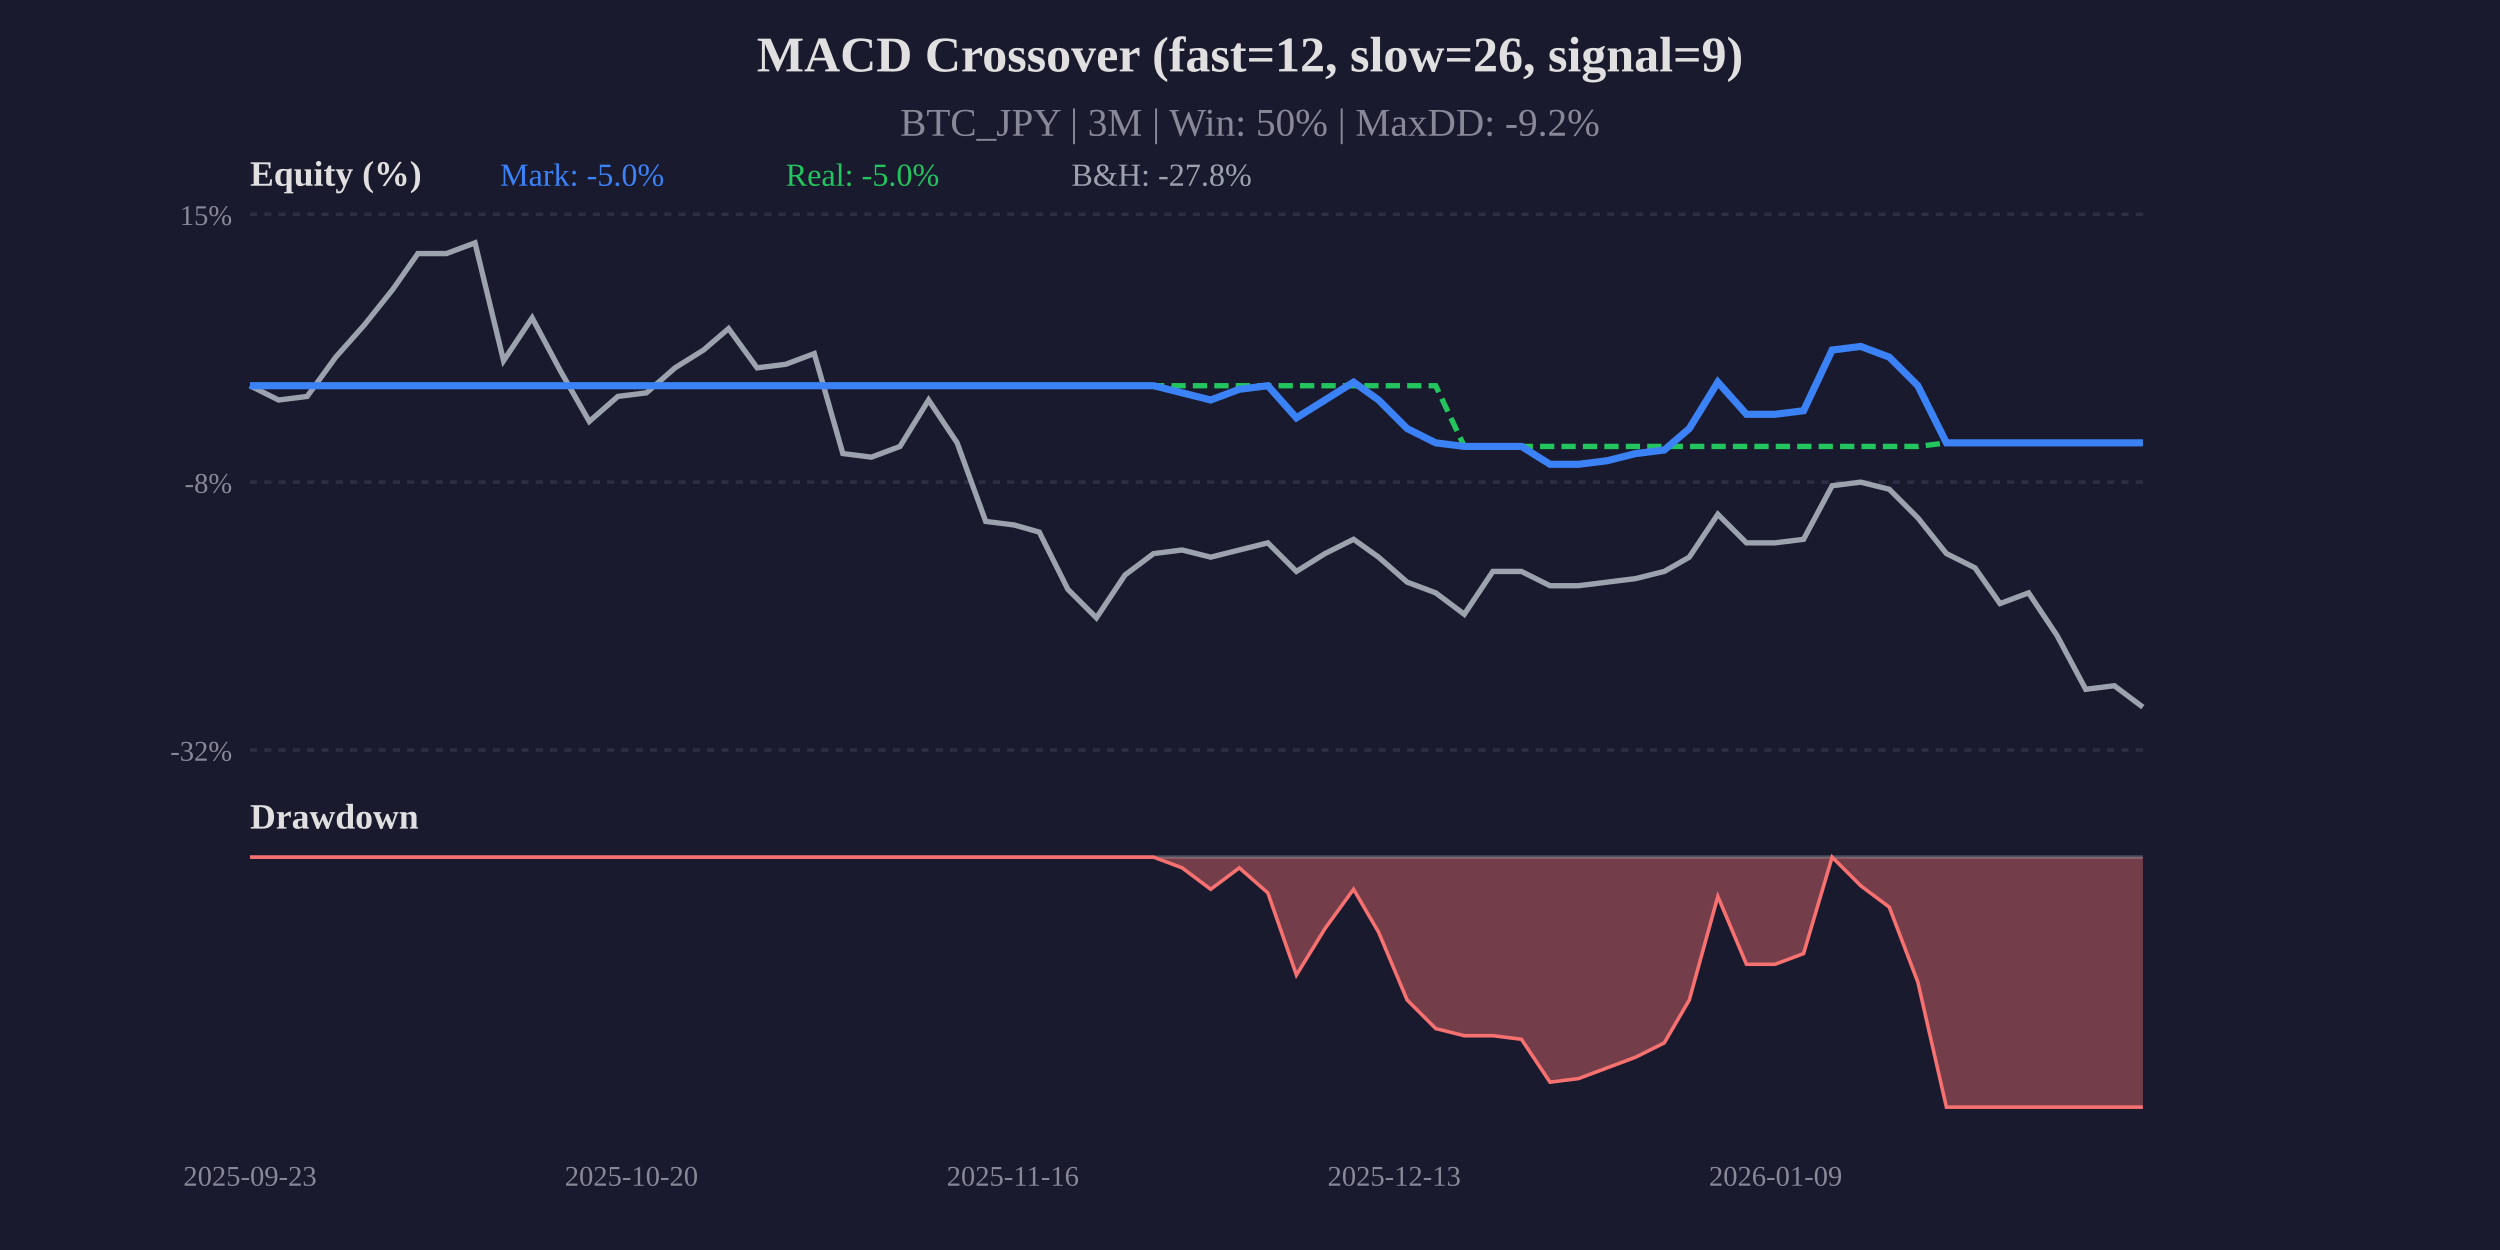
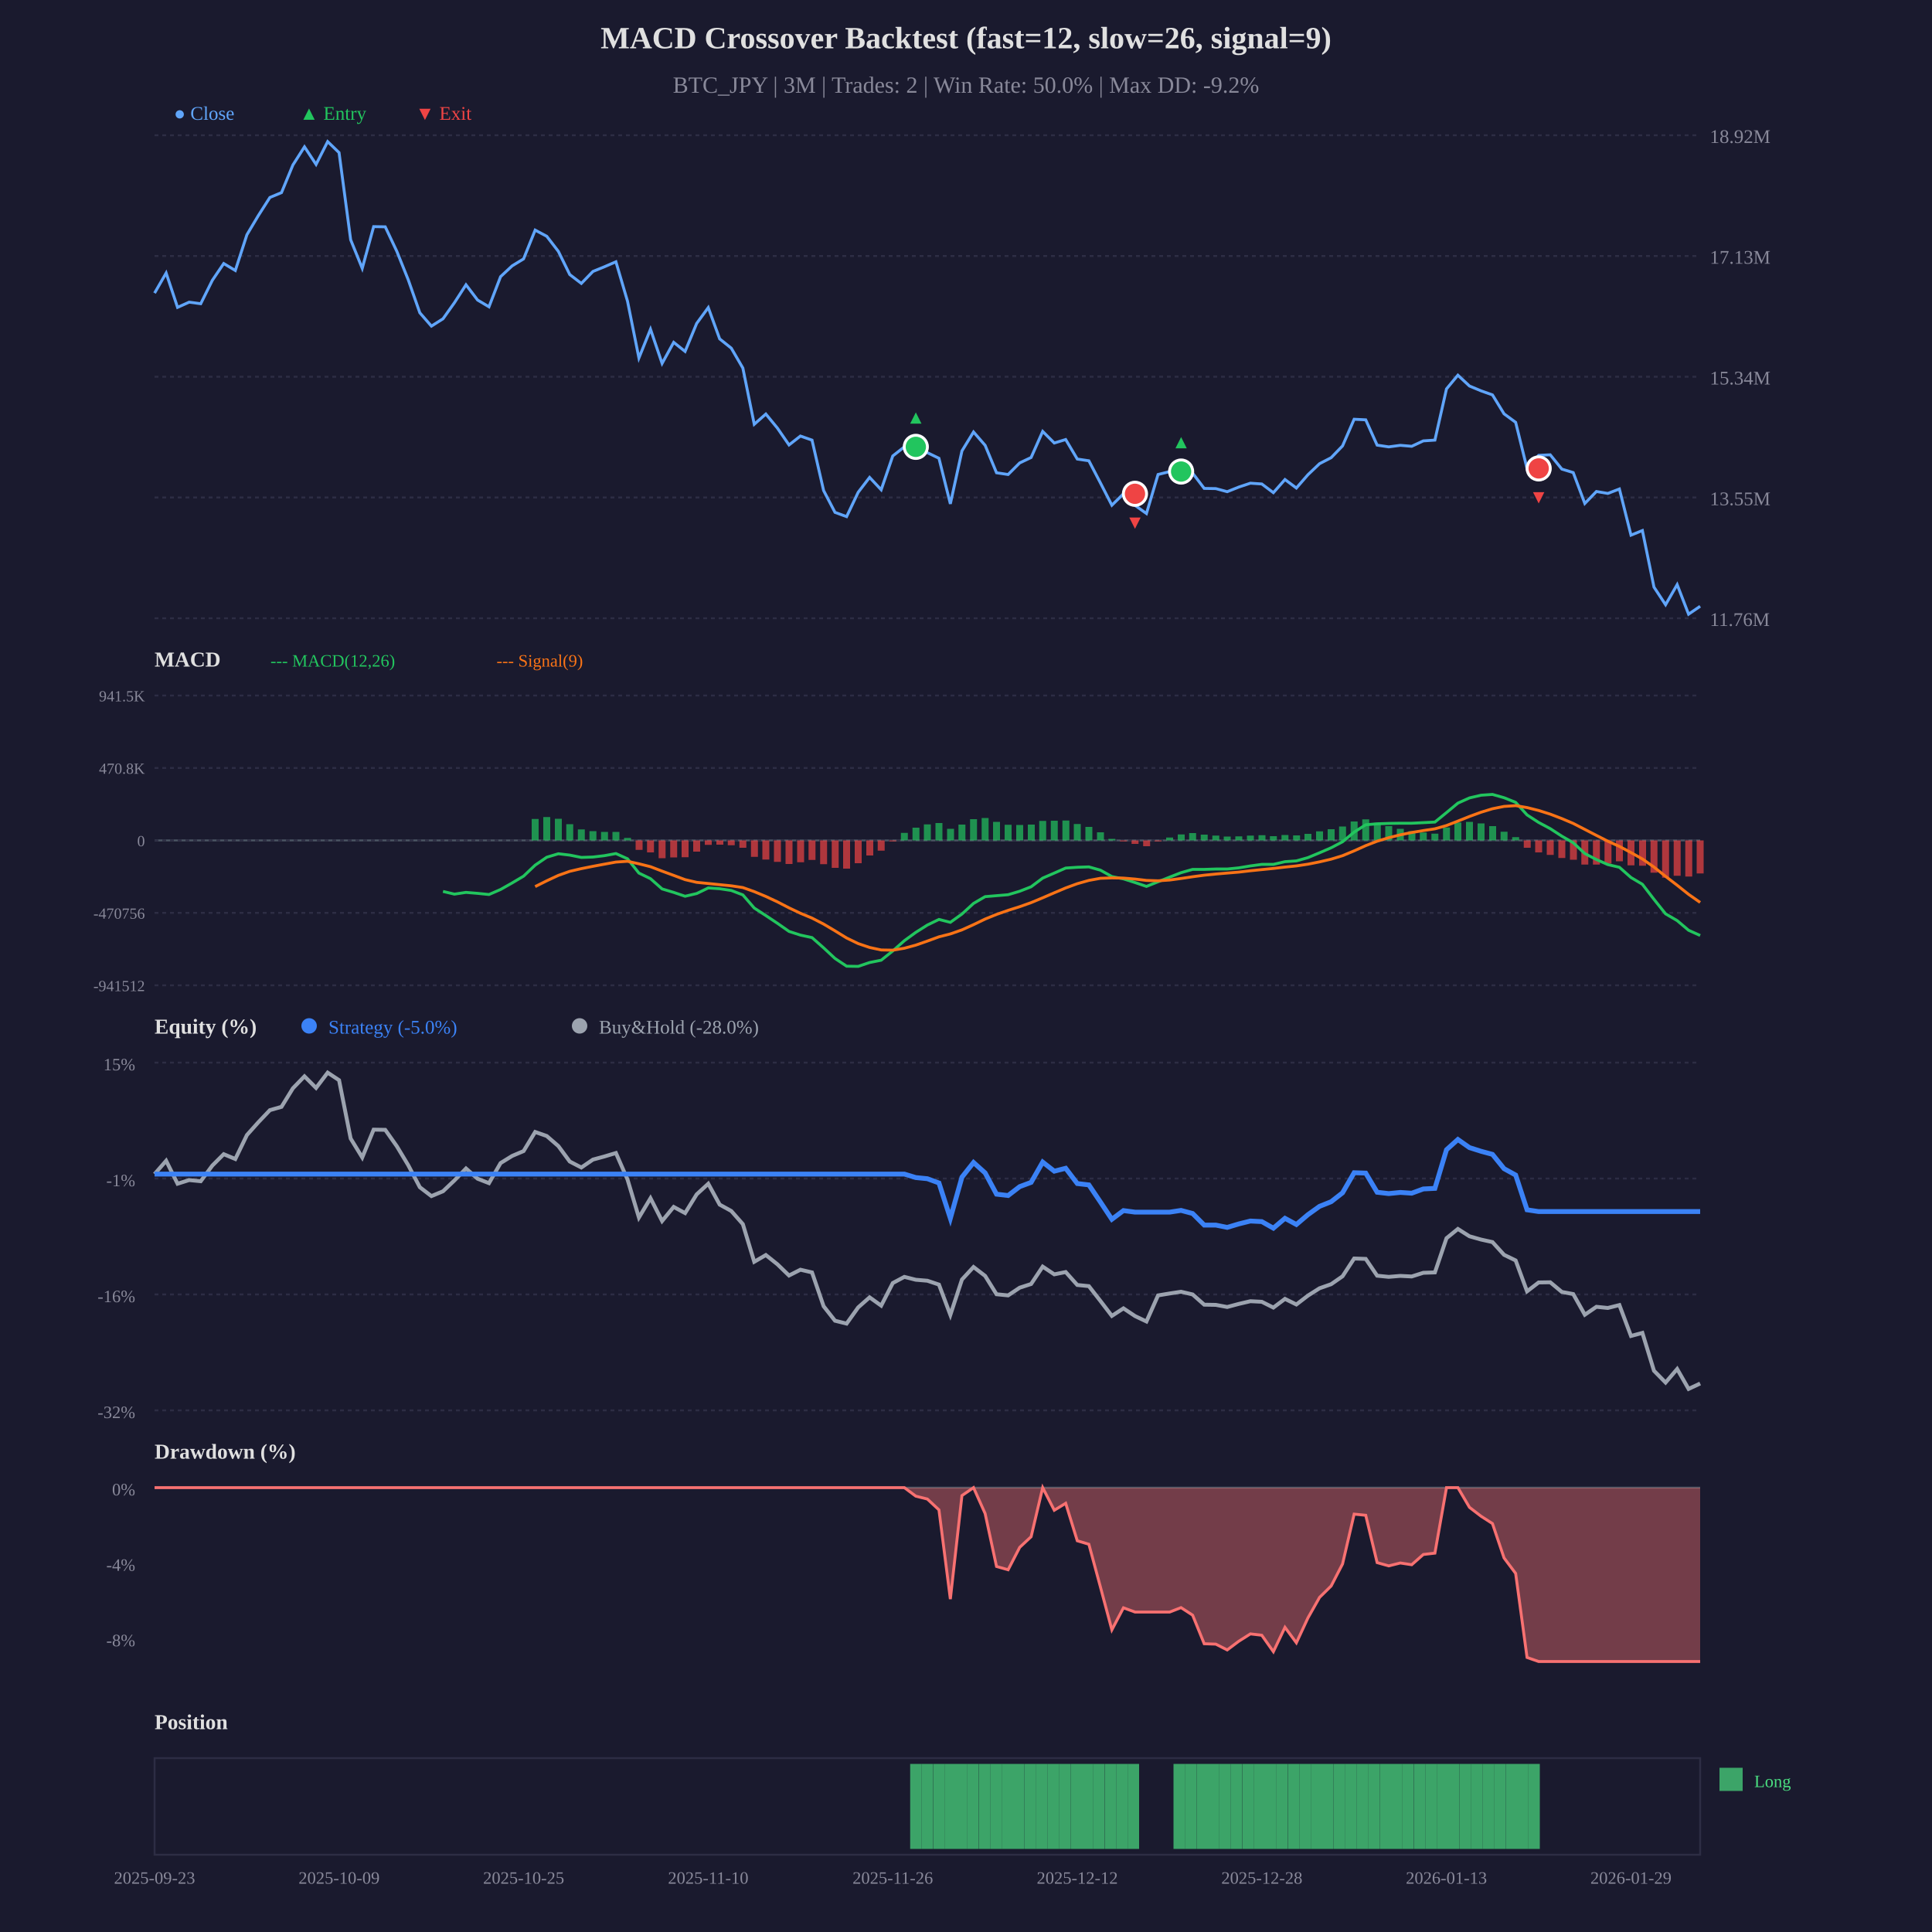
- <svg xmlns="http://www.w3.org/2000/svg" viewBox="0 0 700 350" style="max-width:100%;height:auto;">
-   <rect width="700" height="350" fill="#1a1a2e" />
-   <text x="350" y="20" fill="#e0e0e0" font-size="14" font-weight="bold" text-anchor="middle">
- MACD Crossover (fast=12, slow=26, signal=9)</text>
-   <text x="350" y="38" fill="#888899" font-size="11" text-anchor="middle">
- BTC_JPY | 3M | Win: 50% | MaxDD: -9.2%</text>
-   <text x="70" y="52" fill="#e0e0e0" font-size="10" font-weight="bold">Equity (%)</text>
-   <text x="140" y="52" fill="#3b82f6" font-size="9">Mark: -5.0%</text>
-   <text x="220" y="52" fill="#22c55e" font-size="9">Real: -5.0%</text>
-   <text x="300" y="52" fill="#9ca3af" font-size="9">B&amp;H: -27.8%</text>
-   <line x1="70" y1="210" x2="600" y2="210" stroke="#2d2d44" stroke-dasharray="2,2" />
-   <text x="65" y="213" fill="#888899" font-size="8" text-anchor="end">-32%</text>
-   <line x1="70" y1="135" x2="600" y2="135" stroke="#2d2d44" stroke-dasharray="2,2" />
-   <text x="65" y="138" fill="#888899" font-size="8" text-anchor="end">-8%</text>
-   <line x1="70" y1="60" x2="600" y2="60" stroke="#2d2d44" stroke-dasharray="2,2" />
-   <text x="65" y="63" fill="#888899" font-size="8" text-anchor="end">15%</text>
-   <path d="M70,108 L78,112 L86,111 L94,100 L102,91 L110,81 L117,71 L125,71 L133,68 L141,101 L149,89 L157,104 L165,118 L173,111 L181,110 L189,103 L197,98 L204,92 L212,103 L220,102 L228,99 L236,127 L244,128 L252,125 L260,112 L268,124 L276,146 L284,147 L291,149 L299,165 L307,173 L315,161 L323,155 L331,154 L339,156 L347,154 L355,152 L363,160 L371,155 L379,151 L386,156 L394,163 L402,166 L410,172 L418,160 L426,160 L434,164 L442,164 L450,163 L458,162 L466,160 L473,156 L481,144 L489,152 L497,152 L505,151 L513,136 L521,135 L529,137 L537,145 L545,155 L553,159 L560,169 L568,166 L576,178 L584,193 L592,192 L600,198" fill="none" stroke="#9ca3af" stroke-width="1.5" />
-   <path d="M70,108 L78,108 L86,108 L94,108 L102,108 L110,108 L117,108 L125,108 L133,108 L141,108 L149,108 L157,108 L165,108 L173,108 L181,108 L189,108 L197,108 L204,108 L212,108 L220,108 L228,108 L236,108 L244,108 L252,108 L260,108 L268,108 L276,108 L284,108 L291,108 L299,108 L307,108 L315,108 L323,108 L331,108 L339,108 L347,108 L355,108 L363,108 L371,108 L379,108 L386,108 L394,108 L402,108 L410,125 L418,125 L426,125 L434,125 L442,125 L450,125 L458,125 L466,125 L473,125 L481,125 L489,125 L497,125 L505,125 L513,125 L521,125 L529,125 L537,125 L545,124 L553,124 L560,124 L568,124 L576,124 L584,124 L592,124 L600,124" fill="none" stroke="#22c55e" stroke-width="1.5" stroke-dasharray="4,2" />
-   <path d="M70,108 L78,108 L86,108 L94,108 L102,108 L110,108 L117,108 L125,108 L133,108 L141,108 L149,108 L157,108 L165,108 L173,108 L181,108 L189,108 L197,108 L204,108 L212,108 L220,108 L228,108 L236,108 L244,108 L252,108 L260,108 L268,108 L276,108 L284,108 L291,108 L299,108 L307,108 L315,108 L323,108 L331,110 L339,112 L347,109 L355,108 L363,117 L371,112 L379,107 L386,112 L394,120 L402,124 L410,125 L418,125 L426,125 L434,130 L442,130 L450,129 L458,127 L466,126 L473,120 L481,107 L489,116 L497,116 L505,115 L513,98 L521,97 L529,100 L537,108 L545,124 L553,124 L560,124 L568,124 L576,124 L584,124 L592,124 L600,124" fill="none" stroke="#3b82f6" stroke-width="2" />
-   <text x="70" y="232" fill="#e0e0e0" font-size="10" font-weight="bold">Drawdown</text>
-   <line x1="70" y1="240" x2="600" y2="240" stroke="#4b5563" stroke-width="1" />
-   <path d="M70,240 L78,240 L86,240 L94,240 L102,240 L110,240 L117,240 L125,240 L133,240 L141,240 L149,240 L157,240 L165,240 L173,240 L181,240 L189,240 L197,240 L204,240 L212,240 L220,240 L228,240 L236,240 L244,240 L252,240 L260,240 L268,240 L276,240 L284,240 L291,240 L299,240 L307,240 L315,240 L323,240 L331,243 L339,249 L347,243 L355,250 L363,273 L371,260 L379,249 L386,261 L394,280 L402,288 L410,290 L418,290 L426,291 L434,303 L442,302 L450,299 L458,296 L466,292 L473,280 L481,251 L489,270 L497,270 L505,267 L513,240 L521,248 L529,254 L537,275 L545,310 L553,310 L560,310 L568,310 L576,310 L584,310 L592,310 L600,310 L600,240 L70,240 Z" fill="rgba(248, 113, 113, 0.4)" />
-   <path d="M70,240 L78,240 L86,240 L94,240 L102,240 L110,240 L117,240 L125,240 L133,240 L141,240 L149,240 L157,240 L165,240 L173,240 L181,240 L189,240 L197,240 L204,240 L212,240 L220,240 L228,240 L236,240 L244,240 L252,240 L260,240 L268,240 L276,240 L284,240 L291,240 L299,240 L307,240 L315,240 L323,240 L331,243 L339,249 L347,243 L355,250 L363,273 L371,260 L379,249 L386,261 L394,280 L402,288 L410,290 L418,290 L426,291 L434,303 L442,302 L450,299 L458,296 L466,292 L473,280 L481,251 L489,270 L497,270 L505,267 L513,240 L521,248 L529,254 L537,275 L545,310 L553,310 L560,310 L568,310 L576,310 L584,310 L592,310 L600,310" fill="none" stroke="#f87171" stroke-width="1" />
-   <text x="70" y="332" fill="#888899" font-size="8" text-anchor="middle">2025-09-23</text>
-   <text x="176.791" y="332" fill="#888899" font-size="8" text-anchor="middle">2025-10-20</text>
-   <text x="283.582" y="332" fill="#888899" font-size="8" text-anchor="middle">2025-11-16</text>
-   <text x="390.373" y="332" fill="#888899" font-size="8" text-anchor="middle">2025-12-13</text>
-   <text x="497.164" y="332" fill="#888899" font-size="8" text-anchor="middle">2026-01-09</text>
+ <svg xmlns="http://www.w3.org/2000/svg" viewBox="0 0 1000 1000" style="max-width:100%;height:auto;">
+   <rect width="1000" height="1000" fill="#1a1a2e" />
+   <text x="500" y="25" fill="#e0e0e0" font-size="16" font-weight="bold" text-anchor="middle">
+ MACD Crossover Backtest (fast=12, slow=26, signal=9)</text>
+   <text x="500" y="48" fill="#888899" font-size="12" text-anchor="middle">
+ BTC_JPY | 3M | Trades: 2 | Win Rate: 50.0% | Max DD: -9.2%</text>
+   <line x1="80" y1="320" x2="880" y2="320" stroke="#2d2d44" stroke-dasharray="2,2" />
+   <text x="885" y="324" fill="#888899" font-size="10">11.76M</text>
+   <line x1="80" y1="257.5" x2="880" y2="257.5" stroke="#2d2d44" stroke-dasharray="2,2" />
+   <text x="885" y="261.5" fill="#888899" font-size="10">13.55M</text>
+   <line x1="80" y1="195" x2="880" y2="195" stroke="#2d2d44" stroke-dasharray="2,2" />
+   <text x="885" y="199" fill="#888899" font-size="10">15.34M</text>
+   <line x1="80" y1="132.5" x2="880" y2="132.5" stroke="#2d2d44" stroke-dasharray="2,2" />
+   <text x="885" y="136.5" fill="#888899" font-size="10">17.13M</text>
+   <line x1="80" y1="70" x2="880" y2="70" stroke="#2d2d44" stroke-dasharray="2,2" />
+   <text x="885" y="74" fill="#888899" font-size="10">18.92M</text>
+   <path d="M80.0,151.7 L86.0,141.3 L91.9,159.1 L97.9,156.4 L103.9,157.2 L109.9,145.1 L115.8,136.4 L121.8,140.0 L127.8,121.5 L133.7,111.6 L139.7,102.2 L145.7,99.7 L151.6,85.4 L157.6,76.0 L163.6,85.1 L169.6,73.3 L175.5,79.0 L181.5,124.1 L187.5,138.9 L193.4,117.3 L199.4,117.4 L205.4,130.1 L211.3,144.8 L217.3,161.9 L223.3,168.8 L229.3,165.0 L235.2,156.7 L241.2,147.4 L247.2,155.3 L253.1,158.8 L259.1,143.2 L265.1,137.6 L271.0,134.0 L277.0,119.1 L283.0,122.3 L289.0,130.1 L294.9,142.1 L300.9,146.7 L306.9,140.5 L312.8,138.1 L318.8,135.5 L324.8,155.9 L330.7,185.3 L336.7,170.4 L342.7,188.1 L348.7,177.2 L354.6,181.9 L360.6,167.4 L366.6,159.2 L372.5,175.4 L378.5,180.2 L384.5,190.5 L390.4,219.6 L396.4,214.3 L402.4,221.6 L408.4,230.3 L414.3,225.7 L420.3,227.8 L426.3,253.9 L432.2,265.2 L438.2,267.4 L444.2,254.8 L450.1,247.1 L456.1,253.5 L462.1,236.0 L468.1,231.3 L474.0,233.5 L480.0,234.3 L486.0,237.2 L491.9,260.8 L497.9,233.4 L503.9,223.6 L509.9,230.5 L515.8,244.7 L521.8,245.6 L527.8,239.6 L533.7,236.8 L539.7,223.3 L545.7,229.3 L551.6,227.5 L557.6,237.6 L563.6,238.5 L569.6,250.0 L575.5,261.5 L581.5,255.6 L587.5,261.6 L593.4,265.8 L599.4,245.6 L605.4,244.1 L611.3,242.8 L617.3,244.9 L623.3,252.8 L629.3,252.9 L635.2,254.5 L641.2,252.1 L647.2,250.1 L653.1,250.5 L659.1,255.0 L665.1,248.2 L671.0,252.6 L677.0,245.7 L683.0,240.0 L689.0,236.9 L694.9,230.8 L700.9,217.0 L706.9,217.3 L712.8,230.4 L718.8,231.3 L724.8,230.5 L730.7,231.0 L736.7,228.2 L742.7,227.8 L748.7,201.3 L754.6,194.2 L760.6,199.8 L766.6,202.3 L772.5,204.4 L778.5,214.2 L784.5,218.6 L790.4,242.5 L796.4,235.7 L802.4,235.4 L808.4,242.8 L814.3,244.6 L820.3,260.6 L826.3,254.4 L832.2,255.4 L838.2,253.1 L844.2,277.0 L850.1,274.6 L856.1,303.9 L862.1,313.0 L868.1,302.6 L874.0,317.9 L880.0,313.8" fill="none" stroke="#60a5fa" stroke-width="1.5" />
+   <circle cx="474.03" cy="231.289" r="6" fill="#22c55e" stroke="#fff" stroke-width="1.5" />
+   <text x="474.03" y="219.289" fill="#22c55e" font-size="10" font-weight="bold" text-anchor="middle">▲</text>
+   <circle cx="611.343" cy="244.069" r="6" fill="#22c55e" stroke="#fff" stroke-width="1.5" />
+   <text x="611.343" y="232.069" fill="#22c55e" font-size="10" font-weight="bold" text-anchor="middle">▲</text>
+   <circle cx="587.463" cy="255.586" r="6" fill="#ef4444" stroke="#fff" stroke-width="1.5" />
+   <text x="587.463" y="273.586" fill="#ef4444" font-size="10" font-weight="bold" text-anchor="middle">▼</text>
+   <circle cx="796.418" cy="242.455" r="6" fill="#ef4444" stroke="#fff" stroke-width="1.5" />
+   <text x="796.418" y="260.455" fill="#ef4444" font-size="10" font-weight="bold" text-anchor="middle">▼</text>
+   <text x="90" y="62" fill="#60a5fa" font-size="10">● Close</text>
+   <text x="155" y="62" fill="#22c55e" font-size="10">▲ Entry</text>
+   <text x="215" y="62" fill="#ef4444" font-size="10">▼ Exit</text>
+   <text x="80" y="345" fill="#e0e0e0" font-size="11" font-weight="bold">MACD</text>
+   <text x="140" y="345" fill="#22c55e" font-size="9">--- MACD(12,26)</text>
+   <text x="257" y="345" fill="#f97316" font-size="9">--- Signal(9)</text>
+   <line x1="80" y1="435" x2="880" y2="435" stroke="#4b5563" stroke-width="1" />
+   <line x1="80" y1="510" x2="880" y2="510" stroke="#2d2d44" stroke-dasharray="2,2" />
+   <text x="75" y="513" fill="#888899" font-size="8" text-anchor="end">-941512</text>
+   <line x1="80" y1="472.5" x2="880" y2="472.5" stroke="#2d2d44" stroke-dasharray="2,2" />
+   <text x="75" y="475.5" fill="#888899" font-size="8" text-anchor="end">-470756</text>
+   <line x1="80" y1="435" x2="880" y2="435" stroke="#2d2d44" stroke-dasharray="2,2" />
+   <text x="75" y="438" fill="#888899" font-size="8" text-anchor="end">0</text>
+   <line x1="80" y1="397.5" x2="880" y2="397.5" stroke="#2d2d44" stroke-dasharray="2,2" />
+   <text x="75" y="400.5" fill="#888899" font-size="8" text-anchor="end">470.8K</text>
+   <line x1="80" y1="360" x2="880" y2="360" stroke="#2d2d44" stroke-dasharray="2,2" />
+   <text x="75" y="363" fill="#888899" font-size="8" text-anchor="end">941.5K</text>
+   <rect x="275.2" y="423.9" width="3.6" height="11.1" fill="rgba(34, 197, 94, 0.7)" />
+   <rect x="281.2" y="422.9" width="3.6" height="12.1" fill="rgba(34, 197, 94, 0.7)" />
+   <rect x="287.2" y="423.8" width="3.6" height="11.2" fill="rgba(34, 197, 94, 0.7)" />
+   <rect x="293.1" y="426.6" width="3.6" height="8.4" fill="rgba(34, 197, 94, 0.7)" />
+   <rect x="299.1" y="429.3" width="3.6" height="5.7" fill="rgba(34, 197, 94, 0.7)" />
+   <rect x="305.1" y="430.2" width="3.6" height="4.8" fill="rgba(34, 197, 94, 0.7)" />
+   <rect x="311.1" y="430.6" width="3.6" height="4.4" fill="rgba(34, 197, 94, 0.7)" />
+   <rect x="317.0" y="430.6" width="3.6" height="4.4" fill="rgba(34, 197, 94, 0.7)" />
+   <rect x="323.0" y="433.7" width="3.6" height="1.3" fill="rgba(34, 197, 94, 0.7)" />
+   <rect x="329.0" y="435.0" width="3.6" height="4.9" fill="rgba(239, 68, 68, 0.7)" />
+   <rect x="334.9" y="435.0" width="3.6" height="6.2" fill="rgba(239, 68, 68, 0.7)" />
+   <rect x="340.9" y="435.0" width="3.6" height="9.2" fill="rgba(239, 68, 68, 0.7)" />
+   <rect x="346.9" y="435.0" width="3.6" height="8.8" fill="rgba(239, 68, 68, 0.7)" />
+   <rect x="352.8" y="435.0" width="3.6" height="8.7" fill="rgba(239, 68, 68, 0.7)" />
+   <rect x="358.8" y="435.0" width="3.6" height="5.8" fill="rgba(239, 68, 68, 0.7)" />
+   <rect x="364.8" y="435.0" width="3.6" height="2.3" fill="rgba(239, 68, 68, 0.7)" />
+   <rect x="370.8" y="435.0" width="3.6" height="2.2" fill="rgba(239, 68, 68, 0.7)" />
+   <rect x="376.7" y="435.0" width="3.6" height="2.5" fill="rgba(239, 68, 68, 0.7)" />
+   <rect x="382.7" y="435.0" width="3.6" height="3.8" fill="rgba(239, 68, 68, 0.7)" />
+   <rect x="388.7" y="435.0" width="3.6" height="8.5" fill="rgba(239, 68, 68, 0.7)" />
+   <rect x="394.6" y="435.0" width="3.6" height="9.9" fill="rgba(239, 68, 68, 0.7)" />
+   <rect x="400.6" y="435.0" width="3.6" height="11.1" fill="rgba(239, 68, 68, 0.7)" />
+   <rect x="406.6" y="435.0" width="3.6" height="12.2" fill="rgba(239, 68, 68, 0.7)" />
+   <rect x="412.6" y="435.0" width="3.6" height="11.3" fill="rgba(239, 68, 68, 0.7)" />
+   <rect x="418.5" y="435.0" width="3.6" height="10.1" fill="rgba(239, 68, 68, 0.7)" />
+   <rect x="424.5" y="435.0" width="3.6" height="12.3" fill="rgba(239, 68, 68, 0.7)" />
+   <rect x="430.5" y="435.0" width="3.6" height="14.2" fill="rgba(239, 68, 68, 0.7)" />
+   <rect x="436.4" y="435.0" width="3.6" height="14.6" fill="rgba(239, 68, 68, 0.7)" />
+   <rect x="442.4" y="435.0" width="3.6" height="11.8" fill="rgba(239, 68, 68, 0.7)" />
+   <rect x="448.4" y="435.0" width="3.6" height="7.8" fill="rgba(239, 68, 68, 0.7)" />
+   <rect x="454.3" y="435.0" width="3.6" height="5.3" fill="rgba(239, 68, 68, 0.7)" />
+   <rect x="460.3" y="435.0" width="3.6" height="0.5" fill="rgba(239, 68, 68, 0.7)" />
+   <rect x="466.3" y="431.1" width="3.6" height="3.9" fill="rgba(34, 197, 94, 0.7)" />
+   <rect x="472.3" y="428.4" width="3.6" height="6.6" fill="rgba(34, 197, 94, 0.7)" />
+   <rect x="478.2" y="426.7" width="3.6" height="8.3" fill="rgba(34, 197, 94, 0.7)" />
+   <rect x="484.2" y="426.0" width="3.6" height="9.0" fill="rgba(34, 197, 94, 0.7)" />
+   <rect x="490.2" y="429.0" width="3.6" height="6.0" fill="rgba(34, 197, 94, 0.7)" />
+   <rect x="496.1" y="426.8" width="3.6" height="8.2" fill="rgba(34, 197, 94, 0.7)" />
+   <rect x="502.1" y="424.0" width="3.6" height="11.0" fill="rgba(34, 197, 94, 0.7)" />
+   <rect x="508.1" y="423.4" width="3.6" height="11.6" fill="rgba(34, 197, 94, 0.7)" />
+   <rect x="514.0" y="425.4" width="3.6" height="9.6" fill="rgba(34, 197, 94, 0.7)" />
+   <rect x="520.0" y="426.9" width="3.6" height="8.1" fill="rgba(34, 197, 94, 0.7)" />
+   <rect x="526.0" y="427.0" width="3.6" height="8.0" fill="rgba(34, 197, 94, 0.7)" />
+   <rect x="532.0" y="426.8" width="3.6" height="8.2" fill="rgba(34, 197, 94, 0.7)" />
+   <rect x="537.9" y="424.9" width="3.6" height="10.1" fill="rgba(34, 197, 94, 0.7)" />
+   <rect x="543.9" y="424.8" width="3.6" height="10.2" fill="rgba(34, 197, 94, 0.7)" />
+   <rect x="549.9" y="424.7" width="3.6" height="10.3" fill="rgba(34, 197, 94, 0.7)" />
+   <rect x="555.8" y="426.5" width="3.6" height="8.5" fill="rgba(34, 197, 94, 0.7)" />
+   <rect x="561.8" y="428.0" width="3.6" height="7.0" fill="rgba(34, 197, 94, 0.7)" />
+   <rect x="567.8" y="430.8" width="3.6" height="4.2" fill="rgba(34, 197, 94, 0.7)" />
+   <rect x="573.7" y="434.2" width="3.6" height="0.8" fill="rgba(34, 197, 94, 0.7)" />
+   <rect x="579.7" y="435.0" width="3.6" height="0.5" fill="rgba(239, 68, 68, 0.7)" />
+   <rect x="585.7" y="435.0" width="3.6" height="1.8" fill="rgba(239, 68, 68, 0.7)" />
+   <rect x="591.7" y="435.0" width="3.6" height="3.0" fill="rgba(239, 68, 68, 0.7)" />
+   <rect x="597.6" y="435.0" width="3.6" height="0.5" fill="rgba(239, 68, 68, 0.7)" />
+   <rect x="603.6" y="433.5" width="3.6" height="1.5" fill="rgba(34, 197, 94, 0.7)" />
+   <rect x="609.6" y="431.9" width="3.6" height="3.1" fill="rgba(34, 197, 94, 0.7)" />
+   <rect x="615.5" y="431.2" width="3.6" height="3.8" fill="rgba(34, 197, 94, 0.7)" />
+   <rect x="621.5" y="432.0" width="3.6" height="3.0" fill="rgba(34, 197, 94, 0.7)" />
+   <rect x="627.5" y="432.5" width="3.6" height="2.5" fill="rgba(34, 197, 94, 0.7)" />
+   <rect x="633.4" y="433.0" width="3.6" height="2.0" fill="rgba(34, 197, 94, 0.7)" />
+   <rect x="639.4" y="432.9" width="3.6" height="2.1" fill="rgba(34, 197, 94, 0.7)" />
+   <rect x="645.4" y="432.5" width="3.6" height="2.5" fill="rgba(34, 197, 94, 0.7)" />
+   <rect x="651.4" y="432.3" width="3.6" height="2.7" fill="rgba(34, 197, 94, 0.7)" />
+   <rect x="657.3" y="432.8" width="3.6" height="2.2" fill="rgba(34, 197, 94, 0.7)" />
+   <rect x="663.3" y="432.2" width="3.6" height="2.8" fill="rgba(34, 197, 94, 0.7)" />
+   <rect x="669.3" y="432.4" width="3.6" height="2.6" fill="rgba(34, 197, 94, 0.7)" />
+   <rect x="675.2" y="431.6" width="3.6" height="3.4" fill="rgba(34, 197, 94, 0.7)" />
+   <rect x="681.2" y="430.3" width="3.6" height="4.7" fill="rgba(34, 197, 94, 0.7)" />
+   <rect x="687.2" y="429.2" width="3.6" height="5.8" fill="rgba(34, 197, 94, 0.7)" />
+   <rect x="693.1" y="427.8" width="3.6" height="7.2" fill="rgba(34, 197, 94, 0.7)" />
+   <rect x="699.1" y="425.2" width="3.6" height="9.8" fill="rgba(34, 197, 94, 0.7)" />
+   <rect x="705.1" y="424.1" width="3.6" height="10.9" fill="rgba(34, 197, 94, 0.7)" />
+   <rect x="711.1" y="425.9" width="3.6" height="9.1" fill="rgba(34, 197, 94, 0.7)" />
+   <rect x="717.0" y="427.6" width="3.6" height="7.4" fill="rgba(34, 197, 94, 0.7)" />
+   <rect x="723.0" y="429.0" width="3.6" height="6.0" fill="rgba(34, 197, 94, 0.7)" />
+   <rect x="729.0" y="430.2" width="3.6" height="4.8" fill="rgba(34, 197, 94, 0.7)" />
+   <rect x="734.9" y="430.9" width="3.6" height="4.1" fill="rgba(34, 197, 94, 0.7)" />
+   <rect x="740.9" y="431.5" width="3.6" height="3.5" fill="rgba(34, 197, 94, 0.7)" />
+   <rect x="746.9" y="428.3" width="3.6" height="6.7" fill="rgba(34, 197, 94, 0.7)" />
+   <rect x="752.8" y="425.7" width="3.6" height="9.3" fill="rgba(34, 197, 94, 0.7)" />
+   <rect x="758.8" y="425.4" width="3.6" height="9.6" fill="rgba(34, 197, 94, 0.7)" />
+   <rect x="764.8" y="426.2" width="3.6" height="8.8" fill="rgba(34, 197, 94, 0.7)" />
+   <rect x="770.8" y="427.6" width="3.6" height="7.4" fill="rgba(34, 197, 94, 0.7)" />
+   <rect x="776.7" y="430.5" width="3.6" height="4.5" fill="rgba(34, 197, 94, 0.7)" />
+   <rect x="782.7" y="433.3" width="3.6" height="1.7" fill="rgba(34, 197, 94, 0.7)" />
+   <rect x="788.7" y="435.0" width="3.6" height="3.8" fill="rgba(239, 68, 68, 0.7)" />
+   <rect x="794.6" y="435.0" width="3.6" height="6.2" fill="rgba(239, 68, 68, 0.7)" />
+   <rect x="800.6" y="435.0" width="3.6" height="7.5" fill="rgba(239, 68, 68, 0.7)" />
+   <rect x="806.6" y="435.0" width="3.6" height="9.1" fill="rgba(239, 68, 68, 0.7)" />
+   <rect x="812.6" y="435.0" width="3.6" height="10.0" fill="rgba(239, 68, 68, 0.7)" />
+   <rect x="818.5" y="435.0" width="3.6" height="12.5" fill="rgba(239, 68, 68, 0.7)" />
+   <rect x="824.5" y="435.0" width="3.6" height="12.5" fill="rgba(239, 68, 68, 0.7)" />
+   <rect x="830.5" y="435.0" width="3.6" height="12.0" fill="rgba(239, 68, 68, 0.7)" />
+   <rect x="836.4" y="435.0" width="3.6" height="10.8" fill="rgba(239, 68, 68, 0.7)" />
+   <rect x="842.4" y="435.0" width="3.6" height="12.9" fill="rgba(239, 68, 68, 0.7)" />
+   <rect x="848.4" y="435.0" width="3.6" height="13.1" fill="rgba(239, 68, 68, 0.7)" />
+   <rect x="854.3" y="435.0" width="3.6" height="16.7" fill="rgba(239, 68, 68, 0.7)" />
+   <rect x="860.3" y="435.0" width="3.6" height="19.3" fill="rgba(239, 68, 68, 0.7)" />
+   <rect x="866.3" y="435.0" width="3.6" height="18.3" fill="rgba(239, 68, 68, 0.7)" />
+   <rect x="872.3" y="435.0" width="3.6" height="18.7" fill="rgba(239, 68, 68, 0.7)" />
+   <rect x="878.2" y="435.0" width="3.6" height="17.1" fill="rgba(239, 68, 68, 0.7)" />
+   <path d="M229.3,461.4 L235.2,462.8 L241.2,461.9 L247.2,462.4 L253.1,463.0 L259.1,460.4 L265.1,457.0 L271.0,453.5 L277.0,447.8 L283.0,443.7 L289.0,441.9 L294.9,442.6 L300.9,443.8 L306.9,443.6 L312.8,442.9 L318.8,441.8 L324.8,444.5 L330.7,451.9 L336.7,454.8 L342.7,460.1 L348.7,461.9 L354.6,463.9 L360.6,462.5 L366.6,459.6 L372.5,460.0 L378.5,460.9 L384.5,463.2 L390.4,470.0 L396.4,473.9 L402.4,477.9 L408.4,482.1 L414.3,484.0 L420.3,485.3 L426.3,490.6 L432.2,496.1 L438.2,500.1 L444.2,500.2 L450.1,498.2 L456.1,497.0 L462.1,492.2 L468.1,486.9 L474.0,482.6 L480.0,478.8 L486.0,475.9 L491.9,477.4 L497.9,473.1 L503.9,467.6 L509.9,464.1 L515.8,463.6 L521.8,463.1 L527.8,461.3 L533.7,459.0 L539.7,454.5 L545.7,451.9 L551.6,449.3 L557.6,448.9 L563.6,448.7 L569.6,450.4 L575.5,453.7 L581.5,454.9 L587.5,456.8 L593.4,458.8 L599.4,456.4 L605.4,454.0 L611.3,451.7 L617.3,450.0 L623.3,450.0 L629.3,449.8 L635.2,449.8 L641.2,449.2 L647.2,448.2 L653.1,447.4 L659.1,447.4 L665.1,446.0 L671.0,445.6 L677.0,443.9 L683.0,441.4 L689.0,438.8 L694.9,435.7 L700.9,430.7 L706.9,426.9 L712.8,426.4 L718.8,426.2 L724.8,426.1 L730.7,426.1 L736.7,425.8 L742.7,425.5 L748.7,420.6 L754.6,415.7 L760.6,413.0 L766.6,411.6 L772.5,411.2 L778.5,412.9 L784.5,415.3 L790.4,421.8 L796.4,425.7 L802.4,428.9 L808.4,432.8 L814.3,436.2 L820.3,441.8 L826.3,444.9 L832.2,447.5 L838.2,448.9 L844.2,454.2 L850.1,457.7 L856.1,465.5 L862.1,473.0 L868.1,476.5 L874.0,481.5 L880.0,484.2" fill="none" stroke="#22c55e" stroke-width="1.5" />
+   <path d="M277.0,458.9 L283.0,455.9 L289.0,453.1 L294.9,451.0 L300.9,449.6 L306.9,448.4 L312.8,447.3 L318.8,446.2 L324.8,445.8 L330.7,447.1 L336.7,448.6 L342.7,450.9 L348.7,453.1 L354.6,455.3 L360.6,456.7 L366.6,457.3 L372.5,457.9 L378.5,458.5 L384.5,459.4 L390.4,461.5 L396.4,464.0 L402.4,466.8 L408.4,469.9 L414.3,472.7 L420.3,475.2 L426.3,478.3 L432.2,481.8 L438.2,485.5 L444.2,488.4 L450.1,490.4 L456.1,491.7 L462.1,491.8 L468.1,490.8 L474.0,489.2 L480.0,487.1 L486.0,484.9 L491.9,483.4 L497.9,481.3 L503.9,478.6 L509.9,475.7 L515.8,473.3 L521.8,471.2 L527.8,469.3 L533.7,467.2 L539.7,464.7 L545.7,462.1 L551.6,459.6 L557.6,457.4 L563.6,455.7 L569.6,454.6 L575.5,454.4 L581.5,454.5 L587.5,455.0 L593.4,455.7 L599.4,455.9 L605.4,455.5 L611.3,454.7 L617.3,453.8 L623.3,453.0 L629.3,452.4 L635.2,451.9 L641.2,451.4 L647.2,450.7 L653.1,450.1 L659.1,449.5 L665.1,448.8 L671.0,448.2 L677.0,447.3 L683.0,446.1 L689.0,444.7 L694.9,442.9 L700.9,440.4 L706.9,437.7 L712.8,435.4 L718.8,433.6 L724.8,432.1 L730.7,430.9 L736.7,429.9 L742.7,429.0 L748.7,427.3 L754.6,425.0 L760.6,422.6 L766.6,420.4 L772.5,418.6 L778.5,417.4 L784.5,417.0 L790.4,418.0 L796.4,419.5 L802.4,421.4 L808.4,423.7 L814.3,426.2 L820.3,429.3 L826.3,432.4 L832.2,435.4 L838.2,438.1 L844.2,441.3 L850.1,444.6 L856.1,448.8 L862.1,453.6 L868.1,458.2 L874.0,462.9 L880.0,467.1" fill="none" stroke="#f97316" stroke-width="1.5" />
+   <text x="80" y="535" fill="#e0e0e0" font-size="11" font-weight="bold">Equity (%)</text>
+   <circle cx="160" cy="531" r="4" fill="#3b82f6" />
+   <text x="170" y="535" fill="#3b82f6" font-size="10">Strategy (-5.0%)</text>
+   <circle cx="300" cy="531" r="4" fill="#9ca3af" />
+   <text x="310" y="535" fill="#9ca3af" font-size="10">Buy&amp;Hold (-28.0%)</text>
+   <line x1="80" y1="730" x2="880" y2="730" stroke="#2d2d44" stroke-dasharray="2,2" />
+   <text x="70" y="734" fill="#888899" font-size="9" text-anchor="end">-32%</text>
+   <line x1="80" y1="670" x2="880" y2="670" stroke="#2d2d44" stroke-dasharray="2,2" />
+   <text x="70" y="674" fill="#888899" font-size="9" text-anchor="end">-16%</text>
+   <line x1="80" y1="610" x2="880" y2="610" stroke="#2d2d44" stroke-dasharray="2,2" />
+   <text x="70" y="614" fill="#888899" font-size="9" text-anchor="end">-1%</text>
+   <line x1="80" y1="550" x2="880" y2="550" stroke="#2d2d44" stroke-dasharray="2,2" />
+   <text x="70" y="554" fill="#888899" font-size="9" text-anchor="end">15%</text>
+   <path d="M80.0,607.7 L86.0,600.8 L91.9,612.7 L97.9,610.8 L103.9,611.4 L109.9,603.3 L115.8,597.4 L121.8,599.9 L127.8,587.5 L133.7,580.9 L139.7,574.6 L145.7,572.9 L151.6,563.3 L157.6,557.1 L163.6,563.1 L169.6,555.2 L175.5,559.1 L181.5,589.3 L187.5,599.1 L193.4,584.7 L199.4,584.8 L205.4,593.3 L211.3,603.1 L217.3,614.5 L223.3,619.1 L229.3,616.6 L235.2,611.0 L241.2,604.8 L247.2,610.1 L253.1,612.4 L259.1,602.0 L265.1,598.3 L271.0,595.8 L277.0,585.9 L283.0,588.0 L289.0,593.2 L294.9,601.2 L300.9,604.3 L306.9,600.2 L312.8,598.6 L318.8,596.8 L324.8,610.5 L330.7,630.2 L336.7,620.2 L342.7,632.0 L348.7,624.7 L354.6,627.9 L360.6,618.2 L366.6,612.7 L372.5,623.5 L378.5,626.8 L384.5,633.6 L390.4,653.1 L396.4,649.6 L402.4,654.4 L408.4,660.2 L414.3,657.2 L420.3,658.6 L426.3,676.1 L432.2,683.6 L438.2,685.1 L444.2,676.7 L450.1,671.5 L456.1,675.8 L462.1,664.1 L468.1,660.9 L474.0,662.4 L480.0,662.9 L486.0,664.9 L491.9,680.6 L497.9,662.3 L503.9,655.8 L509.9,660.4 L515.8,669.9 L521.8,670.5 L527.8,666.5 L533.7,664.6 L539.7,655.6 L545.7,659.6 L551.6,658.4 L557.6,665.1 L563.6,665.7 L569.6,673.4 L575.5,681.1 L581.5,677.2 L587.5,681.2 L593.4,684.0 L599.4,670.5 L605.4,669.5 L611.3,668.6 L617.3,670.0 L623.3,675.3 L629.3,675.4 L635.2,676.5 L641.2,674.9 L647.2,673.5 L653.1,673.8 L659.1,676.8 L665.1,672.3 L671.0,675.2 L677.0,670.6 L683.0,666.8 L689.0,664.7 L694.9,660.6 L700.9,651.4 L706.9,651.6 L712.8,660.3 L718.8,660.9 L724.8,660.4 L730.7,660.7 L736.7,658.8 L742.7,658.6 L748.7,640.9 L754.6,636.1 L760.6,639.9 L766.6,641.6 L772.5,642.9 L778.5,649.5 L784.5,652.4 L790.4,668.4 L796.4,663.8 L802.4,663.7 L808.4,668.7 L814.3,669.8 L820.3,680.5 L826.3,676.4 L832.2,677.0 L838.2,675.5 L844.2,691.5 L850.1,689.9 L856.1,709.5 L862.1,715.6 L868.1,708.6 L874.0,718.9 L880.0,716.1" fill="none" stroke="#9ca3af" stroke-width="2" />
+   <path d="M80.0,607.7 L86.0,607.7 L91.9,607.7 L97.9,607.7 L103.9,607.7 L109.9,607.7 L115.8,607.7 L121.8,607.7 L127.8,607.7 L133.7,607.7 L139.7,607.7 L145.7,607.7 L151.6,607.7 L157.6,607.7 L163.6,607.7 L169.6,607.7 L175.5,607.7 L181.5,607.7 L187.5,607.7 L193.4,607.7 L199.4,607.7 L205.4,607.7 L211.3,607.7 L217.3,607.7 L223.3,607.7 L229.3,607.7 L235.2,607.7 L241.2,607.7 L247.2,607.7 L253.1,607.7 L259.1,607.7 L265.1,607.7 L271.0,607.7 L277.0,607.7 L283.0,607.7 L289.0,607.7 L294.9,607.7 L300.9,607.7 L306.9,607.7 L312.8,607.7 L318.8,607.7 L324.8,607.7 L330.7,607.7 L336.7,607.7 L342.7,607.7 L348.7,607.7 L354.6,607.7 L360.6,607.7 L366.6,607.7 L372.5,607.7 L378.5,607.7 L384.5,607.7 L390.4,607.7 L396.4,607.7 L402.4,607.7 L408.4,607.7 L414.3,607.7 L420.3,607.7 L426.3,607.7 L432.2,607.7 L438.2,607.7 L444.2,607.7 L450.1,607.7 L456.1,607.7 L462.1,607.7 L468.1,607.7 L474.0,609.5 L480.0,610.1 L486.0,612.3 L491.9,630.6 L497.9,609.3 L503.9,601.7 L509.9,607.1 L515.8,618.1 L521.8,618.8 L527.8,614.2 L533.7,612.0 L539.7,601.5 L545.7,606.2 L551.6,604.7 L557.6,612.6 L563.6,613.3 L569.6,622.2 L575.5,631.1 L581.5,626.6 L587.5,627.4 L593.4,627.4 L599.4,627.4 L605.4,627.4 L611.3,626.5 L617.3,628.1 L623.3,634.1 L629.3,634.1 L635.2,635.3 L641.2,633.5 L647.2,632.0 L653.1,632.3 L659.1,635.7 L665.1,630.6 L671.0,633.8 L677.0,628.7 L683.0,624.4 L689.0,622.0 L694.9,617.4 L700.9,607.0 L706.9,607.2 L712.8,617.1 L718.8,617.8 L724.8,617.2 L730.7,617.6 L736.7,615.4 L742.7,615.1 L748.7,595.1 L754.6,589.8 L760.6,594.0 L766.6,595.9 L772.5,597.5 L778.5,604.9 L784.5,608.2 L790.4,626.2 L796.4,627.1 L802.4,627.1 L808.4,627.1 L814.3,627.1 L820.3,627.1 L826.3,627.1 L832.2,627.1 L838.2,627.1 L844.2,627.1 L850.1,627.1 L856.1,627.1 L862.1,627.1 L868.1,627.1 L874.0,627.1 L880.0,627.1" fill="none" stroke="#3b82f6" stroke-width="2.5" />
+   <text x="80" y="755" fill="#e0e0e0" font-size="11" font-weight="bold">Drawdown (%)</text>
+   <line x1="80" y1="770" x2="880" y2="770" stroke="#4b5563" stroke-width="1" />
+   <path d="M80.0,770.0 L86.0,770.0 L91.9,770.0 L97.9,770.0 L103.9,770.0 L109.9,770.0 L115.8,770.0 L121.8,770.0 L127.8,770.0 L133.7,770.0 L139.7,770.0 L145.7,770.0 L151.6,770.0 L157.6,770.0 L163.6,770.0 L169.6,770.0 L175.5,770.0 L181.5,770.0 L187.5,770.0 L193.4,770.0 L199.4,770.0 L205.4,770.0 L211.3,770.0 L217.3,770.0 L223.3,770.0 L229.3,770.0 L235.2,770.0 L241.2,770.0 L247.2,770.0 L253.1,770.0 L259.1,770.0 L265.1,770.0 L271.0,770.0 L277.0,770.0 L283.0,770.0 L289.0,770.0 L294.9,770.0 L300.9,770.0 L306.9,770.0 L312.8,770.0 L318.8,770.0 L324.8,770.0 L330.7,770.0 L336.7,770.0 L342.7,770.0 L348.7,770.0 L354.6,770.0 L360.6,770.0 L366.6,770.0 L372.5,770.0 L378.5,770.0 L384.5,770.0 L390.4,770.0 L396.4,770.0 L402.4,770.0 L408.4,770.0 L414.3,770.0 L420.3,770.0 L426.3,770.0 L432.2,770.0 L438.2,770.0 L444.2,770.0 L450.1,770.0 L456.1,770.0 L462.1,770.0 L468.1,770.0 L474.0,774.4 L480.0,775.9 L486.0,781.5 L491.9,827.7 L497.9,774.1 L503.9,770.0 L509.9,783.4 L515.8,810.8 L521.8,812.5 L527.8,800.9 L533.7,795.4 L539.7,770.0 L545.7,781.7 L551.6,778.1 L557.6,797.5 L563.6,799.3 L569.6,821.5 L575.5,843.6 L581.5,832.2 L587.5,834.4 L593.4,834.4 L599.4,834.4 L605.4,834.4 L611.3,832.1 L617.3,836.0 L623.3,850.8 L629.3,851.0 L635.2,854.0 L641.2,849.5 L647.2,845.7 L653.1,846.4 L659.1,854.9 L665.1,842.3 L671.0,850.3 L677.0,837.4 L683.0,826.8 L689.0,820.9 L694.9,809.5 L700.9,783.7 L706.9,784.3 L712.8,808.8 L718.8,810.5 L724.8,809.0 L730.7,809.9 L736.7,804.6 L742.7,803.9 L748.7,770.0 L754.6,770.0 L760.6,780.2 L766.6,784.8 L772.5,788.6 L778.5,806.4 L784.5,814.4 L790.4,857.9 L796.4,860.0 L802.4,860.0 L808.4,860.0 L814.3,860.0 L820.3,860.0 L826.3,860.0 L832.2,860.0 L838.2,860.0 L844.2,860.0 L850.1,860.0 L856.1,860.0 L862.1,860.0 L868.1,860.0 L874.0,860.0 L880.0,860.0 L880.0,770 L80.0,770 Z" fill="rgba(248, 113, 113, 0.4)" />
+   <path d="M80.0,770.0 L86.0,770.0 L91.9,770.0 L97.9,770.0 L103.9,770.0 L109.9,770.0 L115.8,770.0 L121.8,770.0 L127.8,770.0 L133.7,770.0 L139.7,770.0 L145.7,770.0 L151.6,770.0 L157.6,770.0 L163.6,770.0 L169.6,770.0 L175.5,770.0 L181.5,770.0 L187.5,770.0 L193.4,770.0 L199.4,770.0 L205.4,770.0 L211.3,770.0 L217.3,770.0 L223.3,770.0 L229.3,770.0 L235.2,770.0 L241.2,770.0 L247.2,770.0 L253.1,770.0 L259.1,770.0 L265.1,770.0 L271.0,770.0 L277.0,770.0 L283.0,770.0 L289.0,770.0 L294.9,770.0 L300.9,770.0 L306.9,770.0 L312.8,770.0 L318.8,770.0 L324.8,770.0 L330.7,770.0 L336.7,770.0 L342.7,770.0 L348.7,770.0 L354.6,770.0 L360.6,770.0 L366.6,770.0 L372.5,770.0 L378.5,770.0 L384.5,770.0 L390.4,770.0 L396.4,770.0 L402.4,770.0 L408.4,770.0 L414.3,770.0 L420.3,770.0 L426.3,770.0 L432.2,770.0 L438.2,770.0 L444.2,770.0 L450.1,770.0 L456.1,770.0 L462.1,770.0 L468.1,770.0 L474.0,774.4 L480.0,775.9 L486.0,781.5 L491.9,827.7 L497.9,774.1 L503.9,770.0 L509.9,783.4 L515.8,810.8 L521.8,812.5 L527.8,800.9 L533.7,795.4 L539.7,770.0 L545.7,781.7 L551.6,778.1 L557.6,797.5 L563.6,799.3 L569.6,821.5 L575.5,843.6 L581.5,832.2 L587.5,834.4 L593.4,834.4 L599.4,834.4 L605.4,834.4 L611.3,832.1 L617.3,836.0 L623.3,850.8 L629.3,851.0 L635.2,854.0 L641.2,849.5 L647.2,845.7 L653.1,846.4 L659.1,854.9 L665.1,842.3 L671.0,850.3 L677.0,837.4 L683.0,826.8 L689.0,820.9 L694.9,809.5 L700.9,783.7 L706.9,784.3 L712.8,808.8 L718.8,810.5 L724.8,809.0 L730.7,809.9 L736.7,804.6 L742.7,803.9 L748.7,770.0 L754.6,770.0 L760.6,780.2 L766.6,784.8 L772.5,788.6 L778.5,806.4 L784.5,814.4 L790.4,857.9 L796.4,860.0 L802.4,860.0 L808.4,860.0 L814.3,860.0 L820.3,860.0 L826.3,860.0 L832.2,860.0 L838.2,860.0 L844.2,860.0 L850.1,860.0 L856.1,860.0 L862.1,860.0 L868.1,860.0 L874.0,860.0 L880.0,860.0" fill="none" stroke="#f87171" stroke-width="1.5" />
+   <text x="70" y="774" fill="#888899" font-size="9" text-anchor="end">0%</text>
+   <text x="70" y="813.047" fill="#888899" font-size="9" text-anchor="end">-4%</text>
+   <text x="70" y="852.094" fill="#888899" font-size="9" text-anchor="end">-8%</text>
+   <text x="80" y="895" fill="#e0e0e0" font-size="11" font-weight="bold">Position</text>
+   <rect x="80" y="910" width="800" height="50" fill="none" stroke="#2d2d44" />
+   <rect x="471.1" y="913" width="5.9" height="44" fill="#4ade80" opacity="0.7" />
+   <rect x="477.0" y="913" width="5.9" height="44" fill="#4ade80" opacity="0.7" />
+   <rect x="483.0" y="913" width="5.9" height="44" fill="#4ade80" opacity="0.7" />
+   <rect x="488.9" y="913" width="5.9" height="44" fill="#4ade80" opacity="0.7" />
+   <rect x="494.8" y="913" width="5.9" height="44" fill="#4ade80" opacity="0.7" />
+   <rect x="500.7" y="913" width="5.9" height="44" fill="#4ade80" opacity="0.7" />
+   <rect x="506.7" y="913" width="5.9" height="44" fill="#4ade80" opacity="0.7" />
+   <rect x="512.6" y="913" width="5.9" height="44" fill="#4ade80" opacity="0.7" />
+   <rect x="518.5" y="913" width="5.9" height="44" fill="#4ade80" opacity="0.7" />
+   <rect x="524.4" y="913" width="5.9" height="44" fill="#4ade80" opacity="0.7" />
+   <rect x="530.4" y="913" width="5.9" height="44" fill="#4ade80" opacity="0.7" />
+   <rect x="536.3" y="913" width="5.9" height="44" fill="#4ade80" opacity="0.7" />
+   <rect x="542.2" y="913" width="5.9" height="44" fill="#4ade80" opacity="0.7" />
+   <rect x="548.1" y="913" width="5.9" height="44" fill="#4ade80" opacity="0.7" />
+   <rect x="554.1" y="913" width="5.9" height="44" fill="#4ade80" opacity="0.7" />
+   <rect x="560.0" y="913" width="5.9" height="44" fill="#4ade80" opacity="0.7" />
+   <rect x="565.9" y="913" width="5.9" height="44" fill="#4ade80" opacity="0.7" />
+   <rect x="571.9" y="913" width="5.9" height="44" fill="#4ade80" opacity="0.7" />
+   <rect x="577.8" y="913" width="5.9" height="44" fill="#4ade80" opacity="0.7" />
+   <rect x="583.7" y="913" width="5.9" height="44" fill="#4ade80" opacity="0.7" />
+   <rect x="607.4" y="913" width="5.9" height="44" fill="#4ade80" opacity="0.7" />
+   <rect x="613.3" y="913" width="5.9" height="44" fill="#4ade80" opacity="0.7" />
+   <rect x="619.3" y="913" width="5.9" height="44" fill="#4ade80" opacity="0.7" />
+   <rect x="625.2" y="913" width="5.9" height="44" fill="#4ade80" opacity="0.7" />
+   <rect x="631.1" y="913" width="5.9" height="44" fill="#4ade80" opacity="0.7" />
+   <rect x="637.0" y="913" width="5.9" height="44" fill="#4ade80" opacity="0.7" />
+   <rect x="643.0" y="913" width="5.9" height="44" fill="#4ade80" opacity="0.7" />
+   <rect x="648.9" y="913" width="5.9" height="44" fill="#4ade80" opacity="0.7" />
+   <rect x="654.8" y="913" width="5.9" height="44" fill="#4ade80" opacity="0.7" />
+   <rect x="660.7" y="913" width="5.9" height="44" fill="#4ade80" opacity="0.7" />
+   <rect x="666.7" y="913" width="5.9" height="44" fill="#4ade80" opacity="0.7" />
+   <rect x="672.6" y="913" width="5.9" height="44" fill="#4ade80" opacity="0.7" />
+   <rect x="678.5" y="913" width="5.9" height="44" fill="#4ade80" opacity="0.7" />
+   <rect x="684.4" y="913" width="5.9" height="44" fill="#4ade80" opacity="0.7" />
+   <rect x="690.4" y="913" width="5.9" height="44" fill="#4ade80" opacity="0.7" />
+   <rect x="696.3" y="913" width="5.9" height="44" fill="#4ade80" opacity="0.7" />
+   <rect x="702.2" y="913" width="5.9" height="44" fill="#4ade80" opacity="0.7" />
+   <rect x="708.1" y="913" width="5.9" height="44" fill="#4ade80" opacity="0.7" />
+   <rect x="714.1" y="913" width="5.9" height="44" fill="#4ade80" opacity="0.7" />
+   <rect x="720.0" y="913" width="5.9" height="44" fill="#4ade80" opacity="0.7" />
+   <rect x="725.9" y="913" width="5.9" height="44" fill="#4ade80" opacity="0.7" />
+   <rect x="731.9" y="913" width="5.9" height="44" fill="#4ade80" opacity="0.7" />
+   <rect x="737.8" y="913" width="5.9" height="44" fill="#4ade80" opacity="0.7" />
+   <rect x="743.7" y="913" width="5.9" height="44" fill="#4ade80" opacity="0.7" />
+   <rect x="749.6" y="913" width="5.9" height="44" fill="#4ade80" opacity="0.7" />
+   <rect x="755.6" y="913" width="5.9" height="44" fill="#4ade80" opacity="0.7" />
+   <rect x="761.5" y="913" width="5.9" height="44" fill="#4ade80" opacity="0.7" />
+   <rect x="767.4" y="913" width="5.9" height="44" fill="#4ade80" opacity="0.7" />
+   <rect x="773.3" y="913" width="5.9" height="44" fill="#4ade80" opacity="0.7" />
+   <rect x="779.3" y="913" width="5.9" height="44" fill="#4ade80" opacity="0.7" />
+   <rect x="785.2" y="913" width="5.9" height="44" fill="#4ade80" opacity="0.7" />
+   <rect x="791.1" y="913" width="5.9" height="44" fill="#4ade80" opacity="0.7" />
+   <rect x="890" y="915" width="12" height="12" fill="#4ade80" opacity="0.7" />
+   <text x="908" y="925" fill="#4ade80" font-size="9">Long</text>
+   <text x="80" y="975" fill="#888899" font-size="9" text-anchor="middle">2025-09-23</text>
+   <text x="175.522" y="975" fill="#888899" font-size="9" text-anchor="middle">2025-10-09</text>
+   <text x="271.045" y="975" fill="#888899" font-size="9" text-anchor="middle">2025-10-25</text>
+   <text x="366.567" y="975" fill="#888899" font-size="9" text-anchor="middle">2025-11-10</text>
+   <text x="462.09" y="975" fill="#888899" font-size="9" text-anchor="middle">2025-11-26</text>
+   <text x="557.612" y="975" fill="#888899" font-size="9" text-anchor="middle">2025-12-12</text>
+   <text x="653.134" y="975" fill="#888899" font-size="9" text-anchor="middle">2025-12-28</text>
+   <text x="748.657" y="975" fill="#888899" font-size="9" text-anchor="middle">2026-01-13</text>
+   <text x="844.179" y="975" fill="#888899" font-size="9" text-anchor="middle">2026-01-29</text>
</svg>
